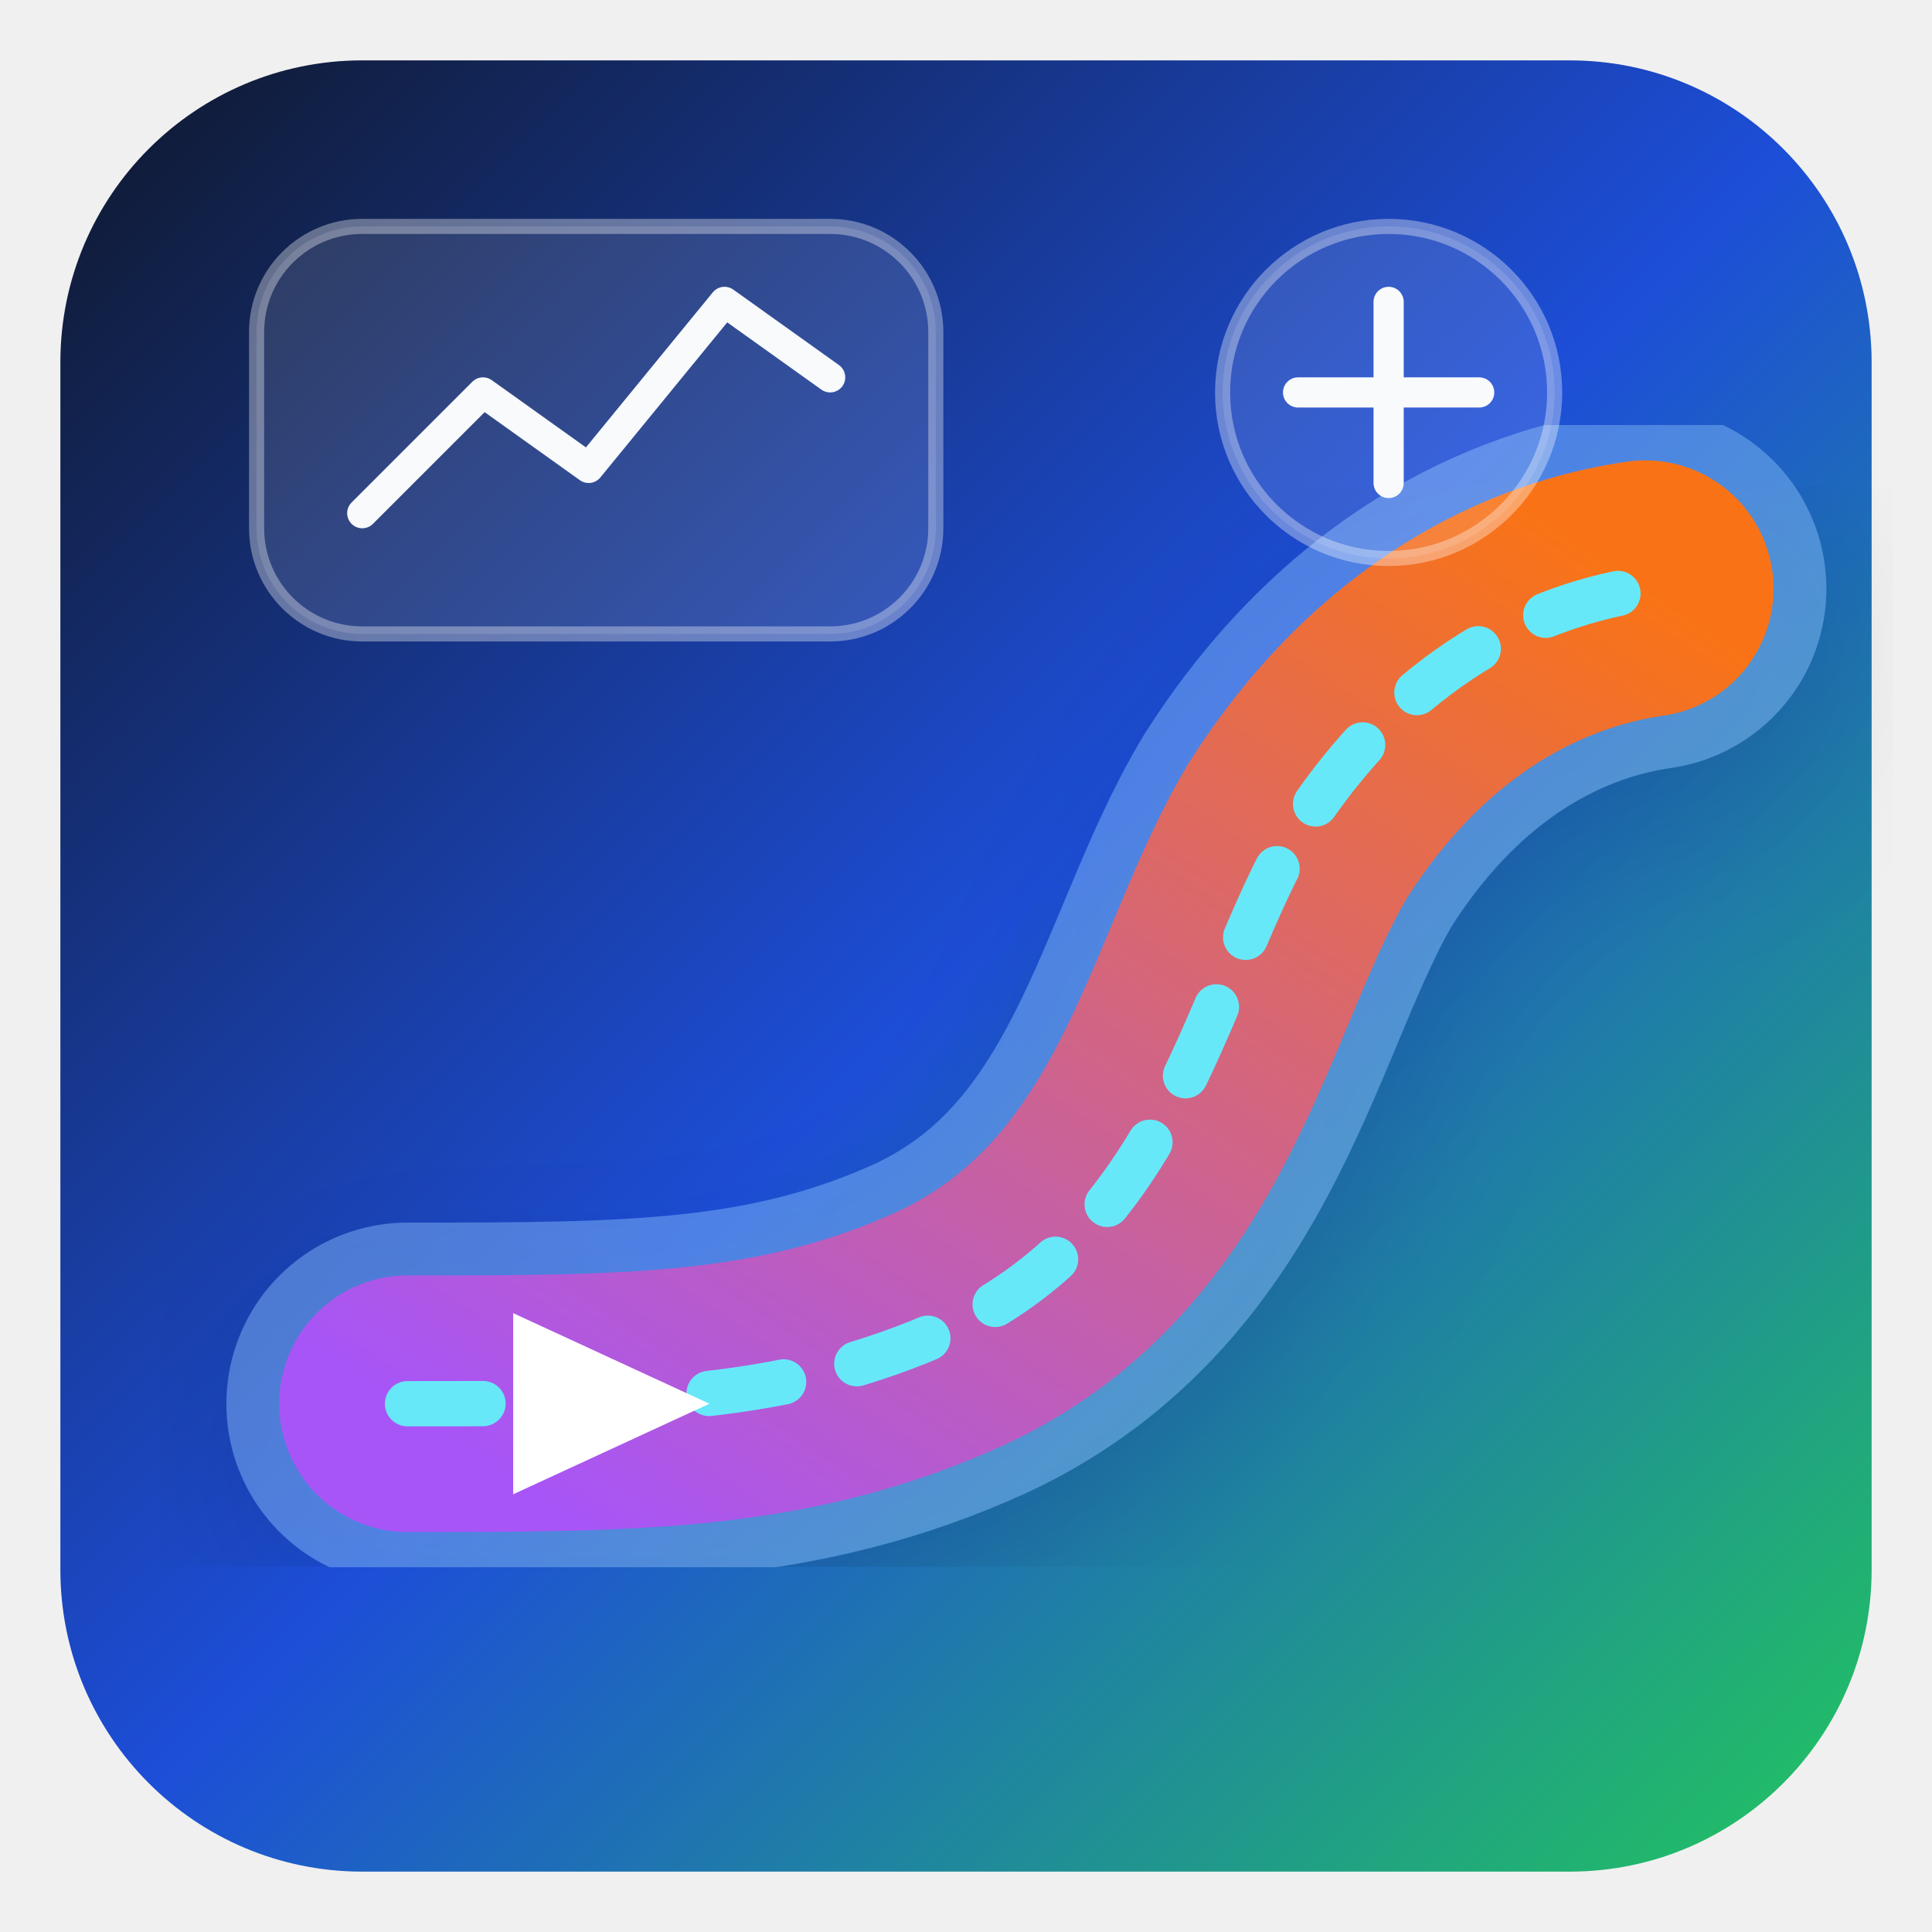
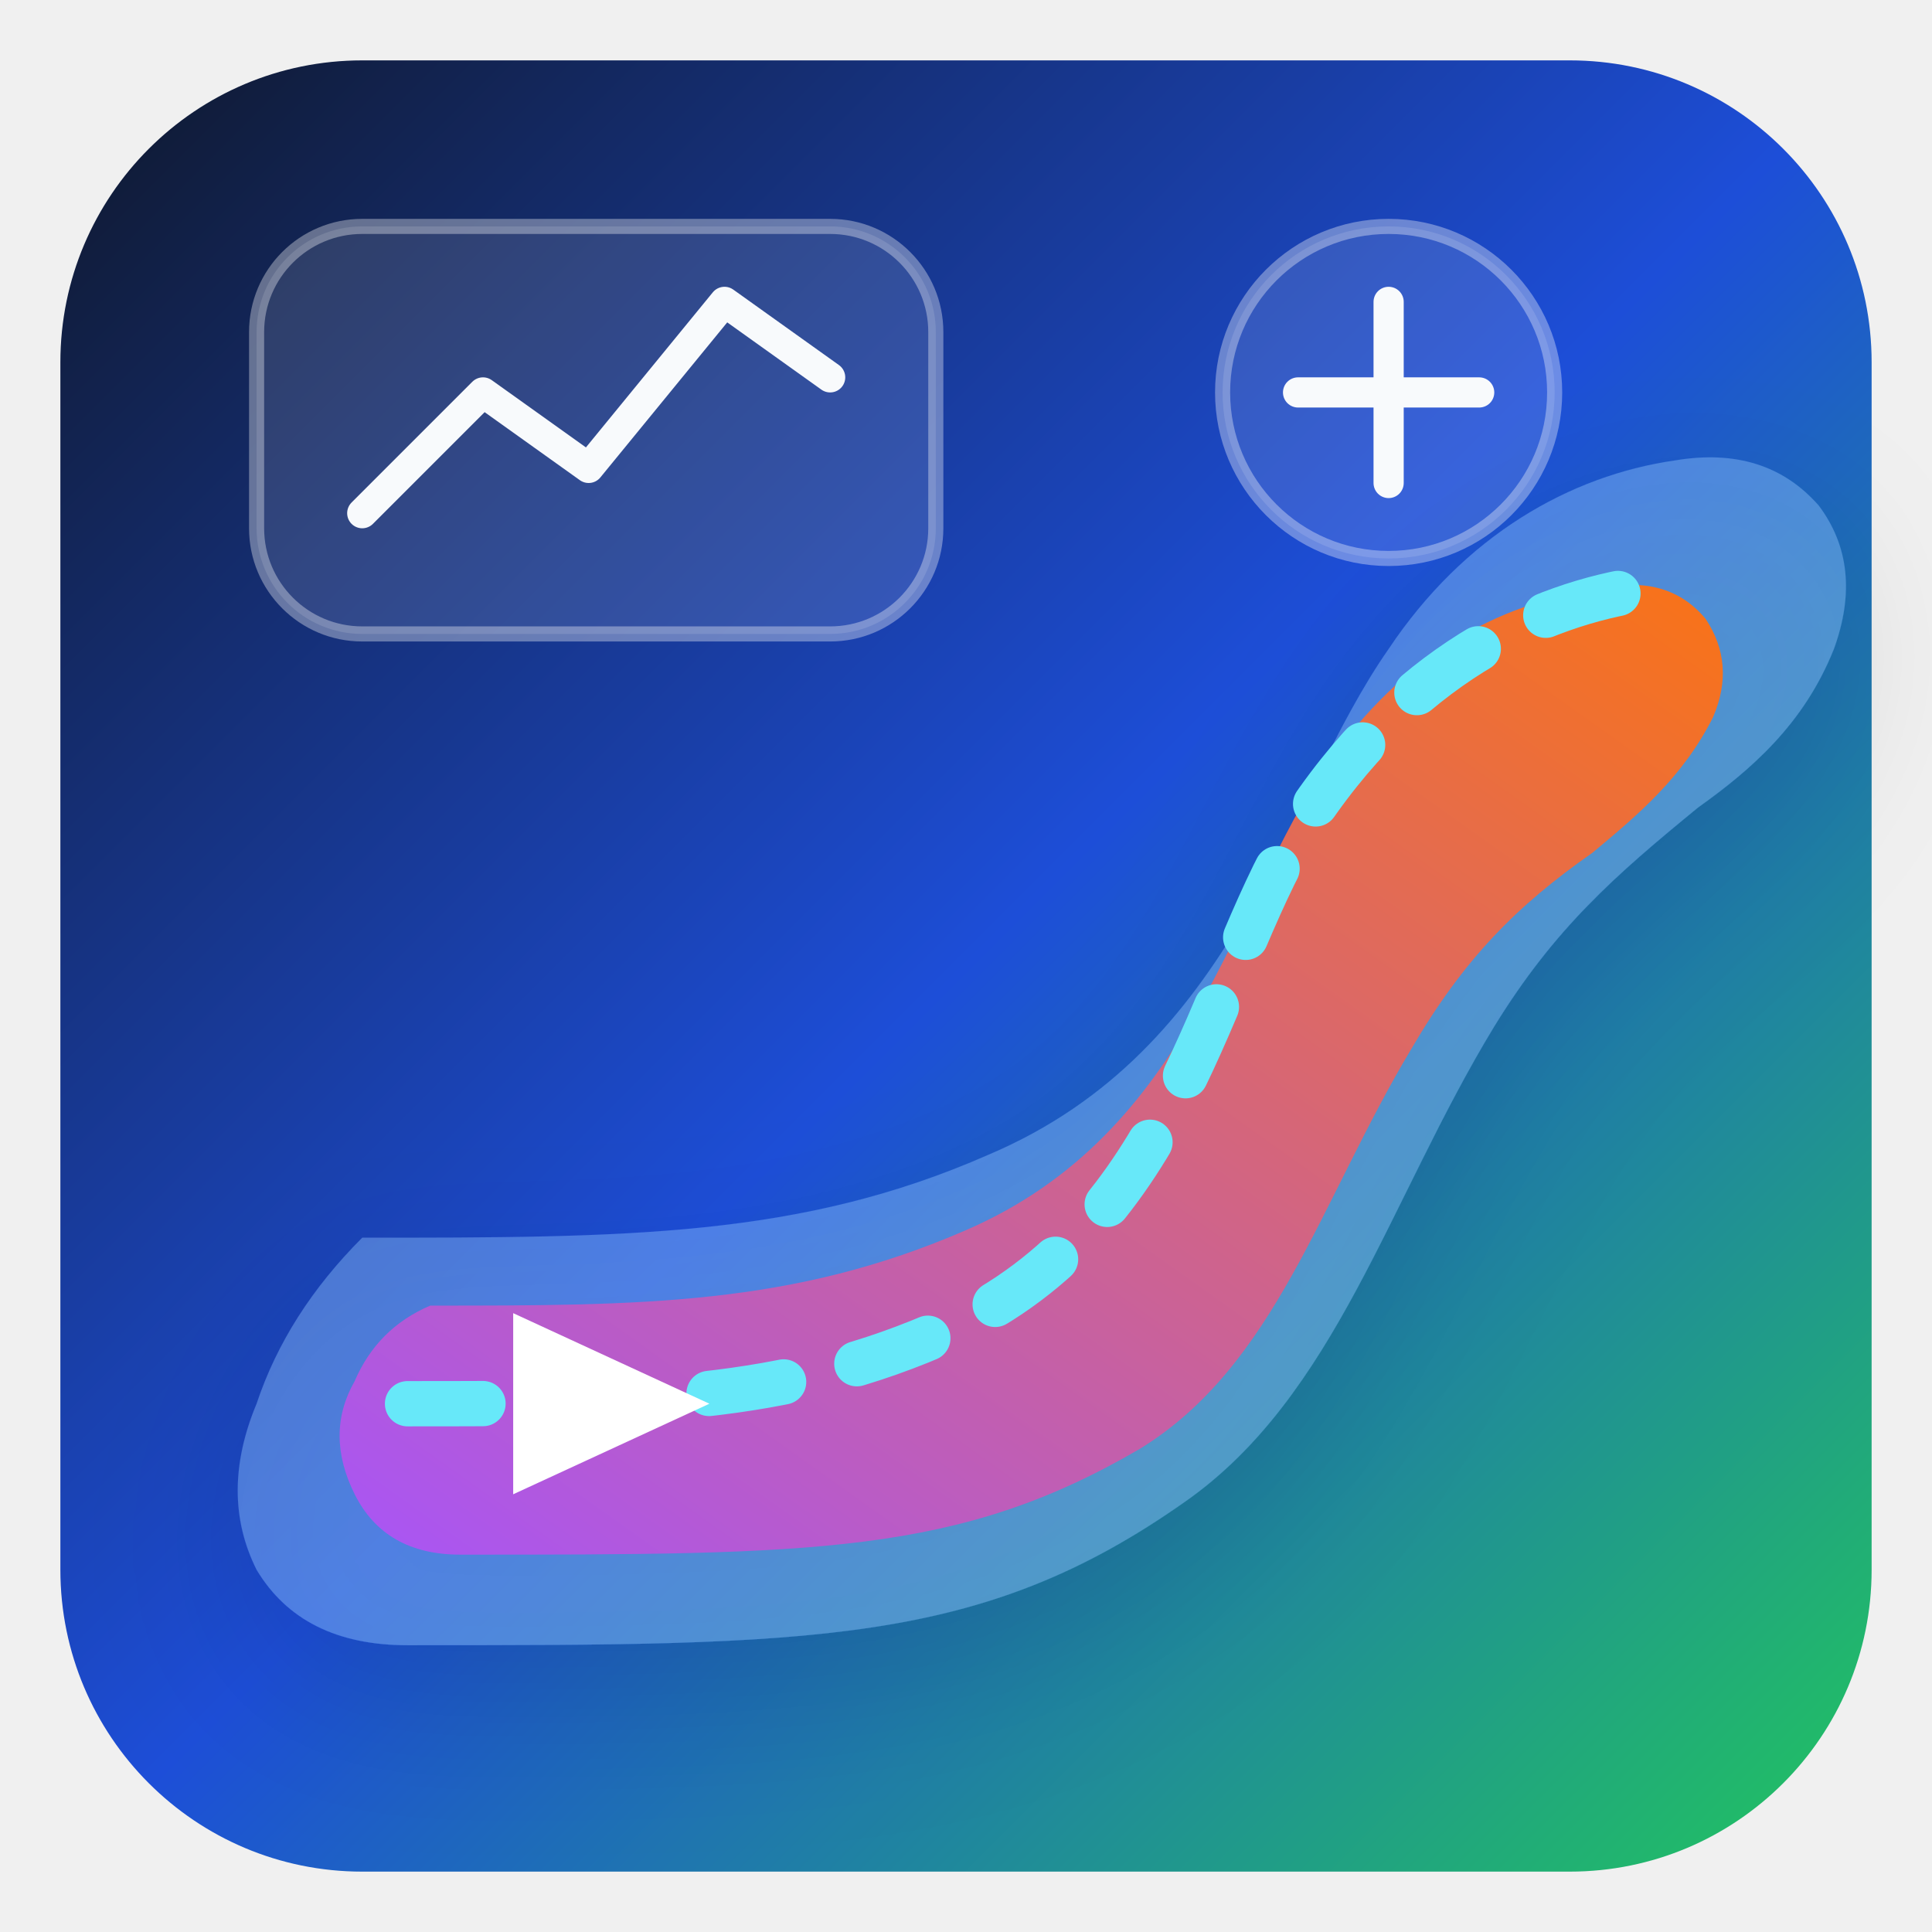
<svg xmlns="http://www.w3.org/2000/svg" width="256" height="256" viewBox="0 0 256 256">
  <defs>
    <linearGradient id="bg" x1="0%" y1="0%" x2="100%" y2="100%">
      <stop offset="0%" stop-color="#0f172a" />
      <stop offset="50%" stop-color="#1d4ed8" />
      <stop offset="100%" stop-color="#22c55e" />
    </linearGradient>
    <linearGradient id="track" x1="0%" y1="100%" x2="100%" y2="0%">
      <stop offset="0%" stop-color="#a855f7" />
      <stop offset="100%" stop-color="#f97316" />
    </linearGradient>
    <filter id="shadow" x="-20%" y="-20%" width="140%" height="140%">
      <feDropShadow dx="0" dy="8" stdDeviation="10" flood-color="#020617" flood-opacity="0.28" />
    </filter>
  </defs>
  <rect x="8" y="8" width="240" height="240" rx="40" fill="url(#bg)" />
-   <path d="M54 186        C 84 186, 104 186, 126 176        C 156 162, 160 130, 172 110        C 186 88, 204 80, 218 78" fill="none" stroke="#93c5fd" stroke-opacity="0.42" stroke-width="48" stroke-linecap="round" filter="url(#shadow)" />
-   <path d="M54 186        C 84 186, 104 186, 126 176        C 156 162, 160 130, 172 110        C 186 88, 204 80, 218 78" fill="none" stroke="url(#track)" stroke-width="34" stroke-linecap="round" />
+   <path d="M48 164        C 83 164, 106 164, 131 153        C 164 139, 170 106, 184 86        C 194 71, 208 63, 222 61        Q 234 59, 241 67        Q 247 75, 243 86        C 239 96, 232 102, 225 107        C 214 116, 206 123, 198 136        C 184 159, 177 185, 157 199        C 130 218, 108 218, 54 218        Q 40 218, 34 208        Q 29 198, 34 186        Q 38 174, 48 164        Z" fill="#93c5fd" fill-opacity="0.40" filter="url(#shadow)" />
+   <path d="M57 173        C 85 173, 105 173, 128 163        C 158 150, 163 120, 176 101        C 186 87, 198 80, 212 78        Q 221 76, 226 82        Q 230 88, 227 95        C 223 103, 217 108, 211 113        C 201 120, 194 127, 187 139        C 175 159, 169 181, 151 192        C 127 206, 108 206, 61 206        Q 51 206, 47 198        Q 43 190, 47 183        Q 50 176, 57 173        Z" fill="url(#track)" />
  <path d="M54 186        C 84 186, 104 186, 126 176        C 156 162, 160 130, 172 110        C 186 88, 204 80, 218 78" fill="none" stroke="#67e8f9" stroke-width="6" stroke-linecap="round" stroke-dasharray="10 10" />
  <polygon points="68,174 94,186 68,198" fill="#ffffff" />
  <rect x="34" y="30" width="90" height="54" rx="14" fill="#ffffff" fill-opacity="0.12" stroke="#ffffff" stroke-opacity="0.35" stroke-width="2" />
  <path d="M48 68 L64 52 L78 62 L96 40 L110 50" fill="none" stroke="#f8fafc" stroke-width="4" stroke-linecap="round" stroke-linejoin="round" />
  <circle cx="184" cy="52" r="22" fill="#ffffff" fill-opacity="0.12" stroke="#ffffff" stroke-opacity="0.35" stroke-width="2" />
  <path d="M172 52 H196 M184 40 V64" stroke="#f8fafc" stroke-width="4" stroke-linecap="round" />
</svg>
